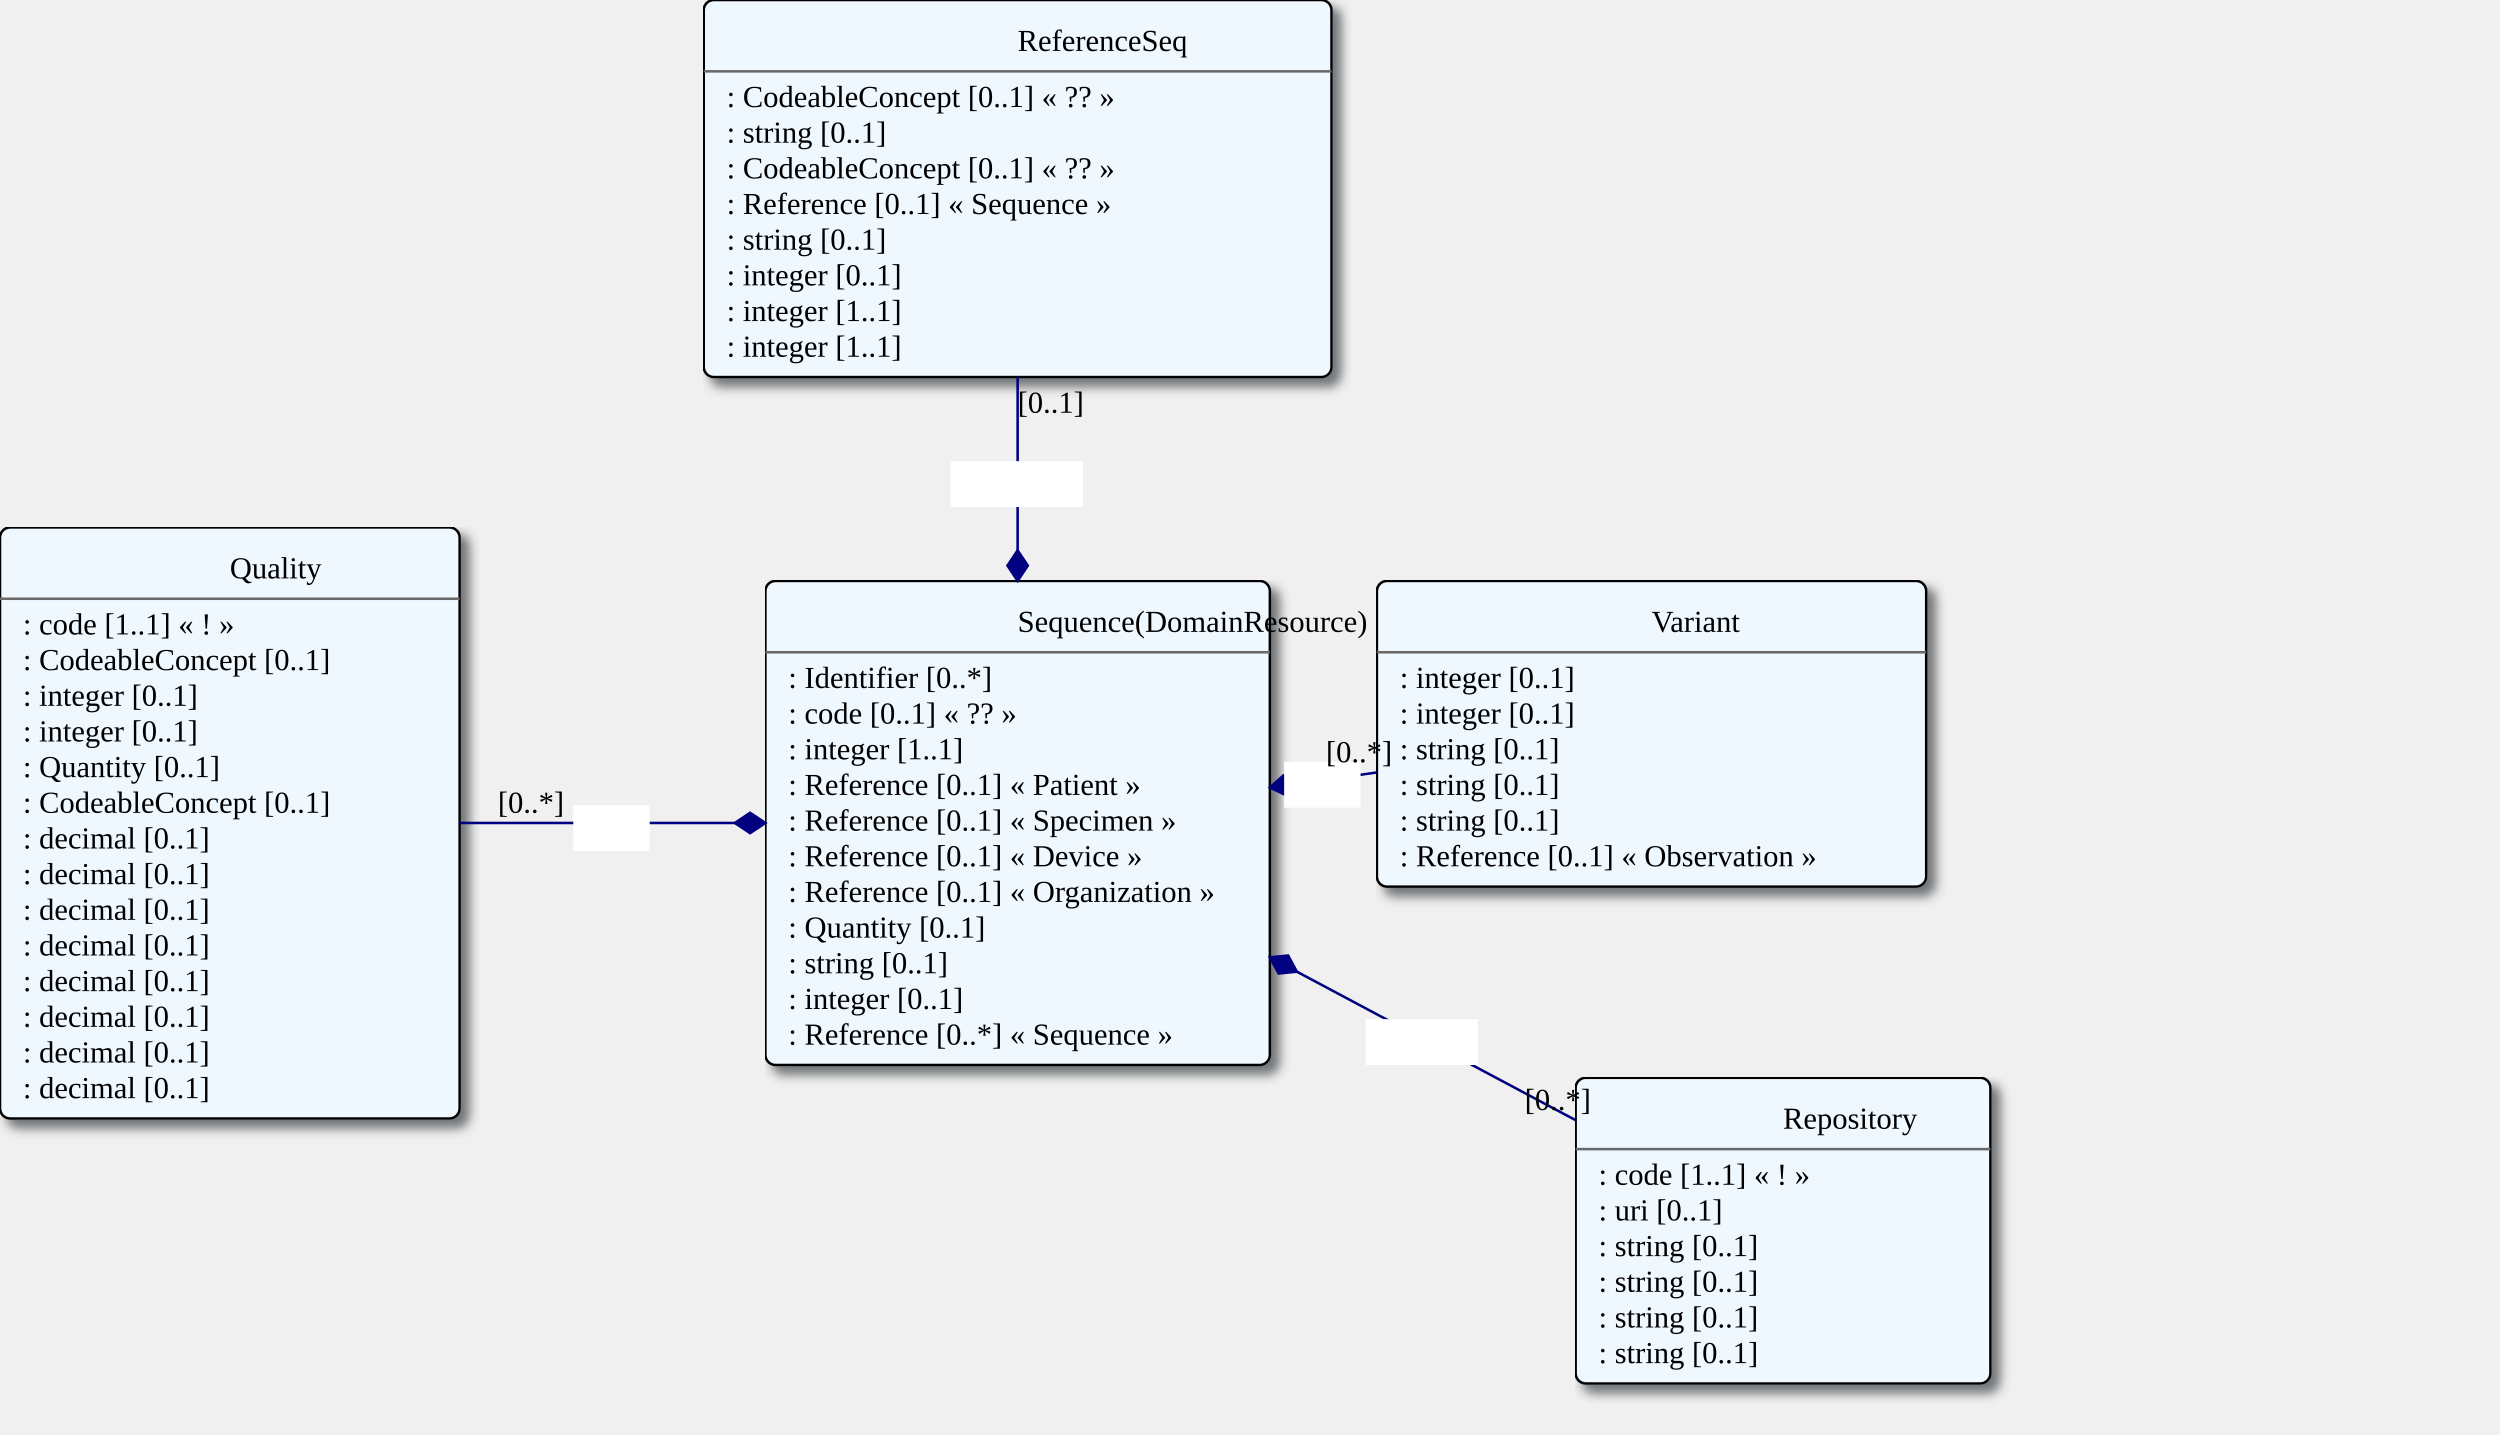
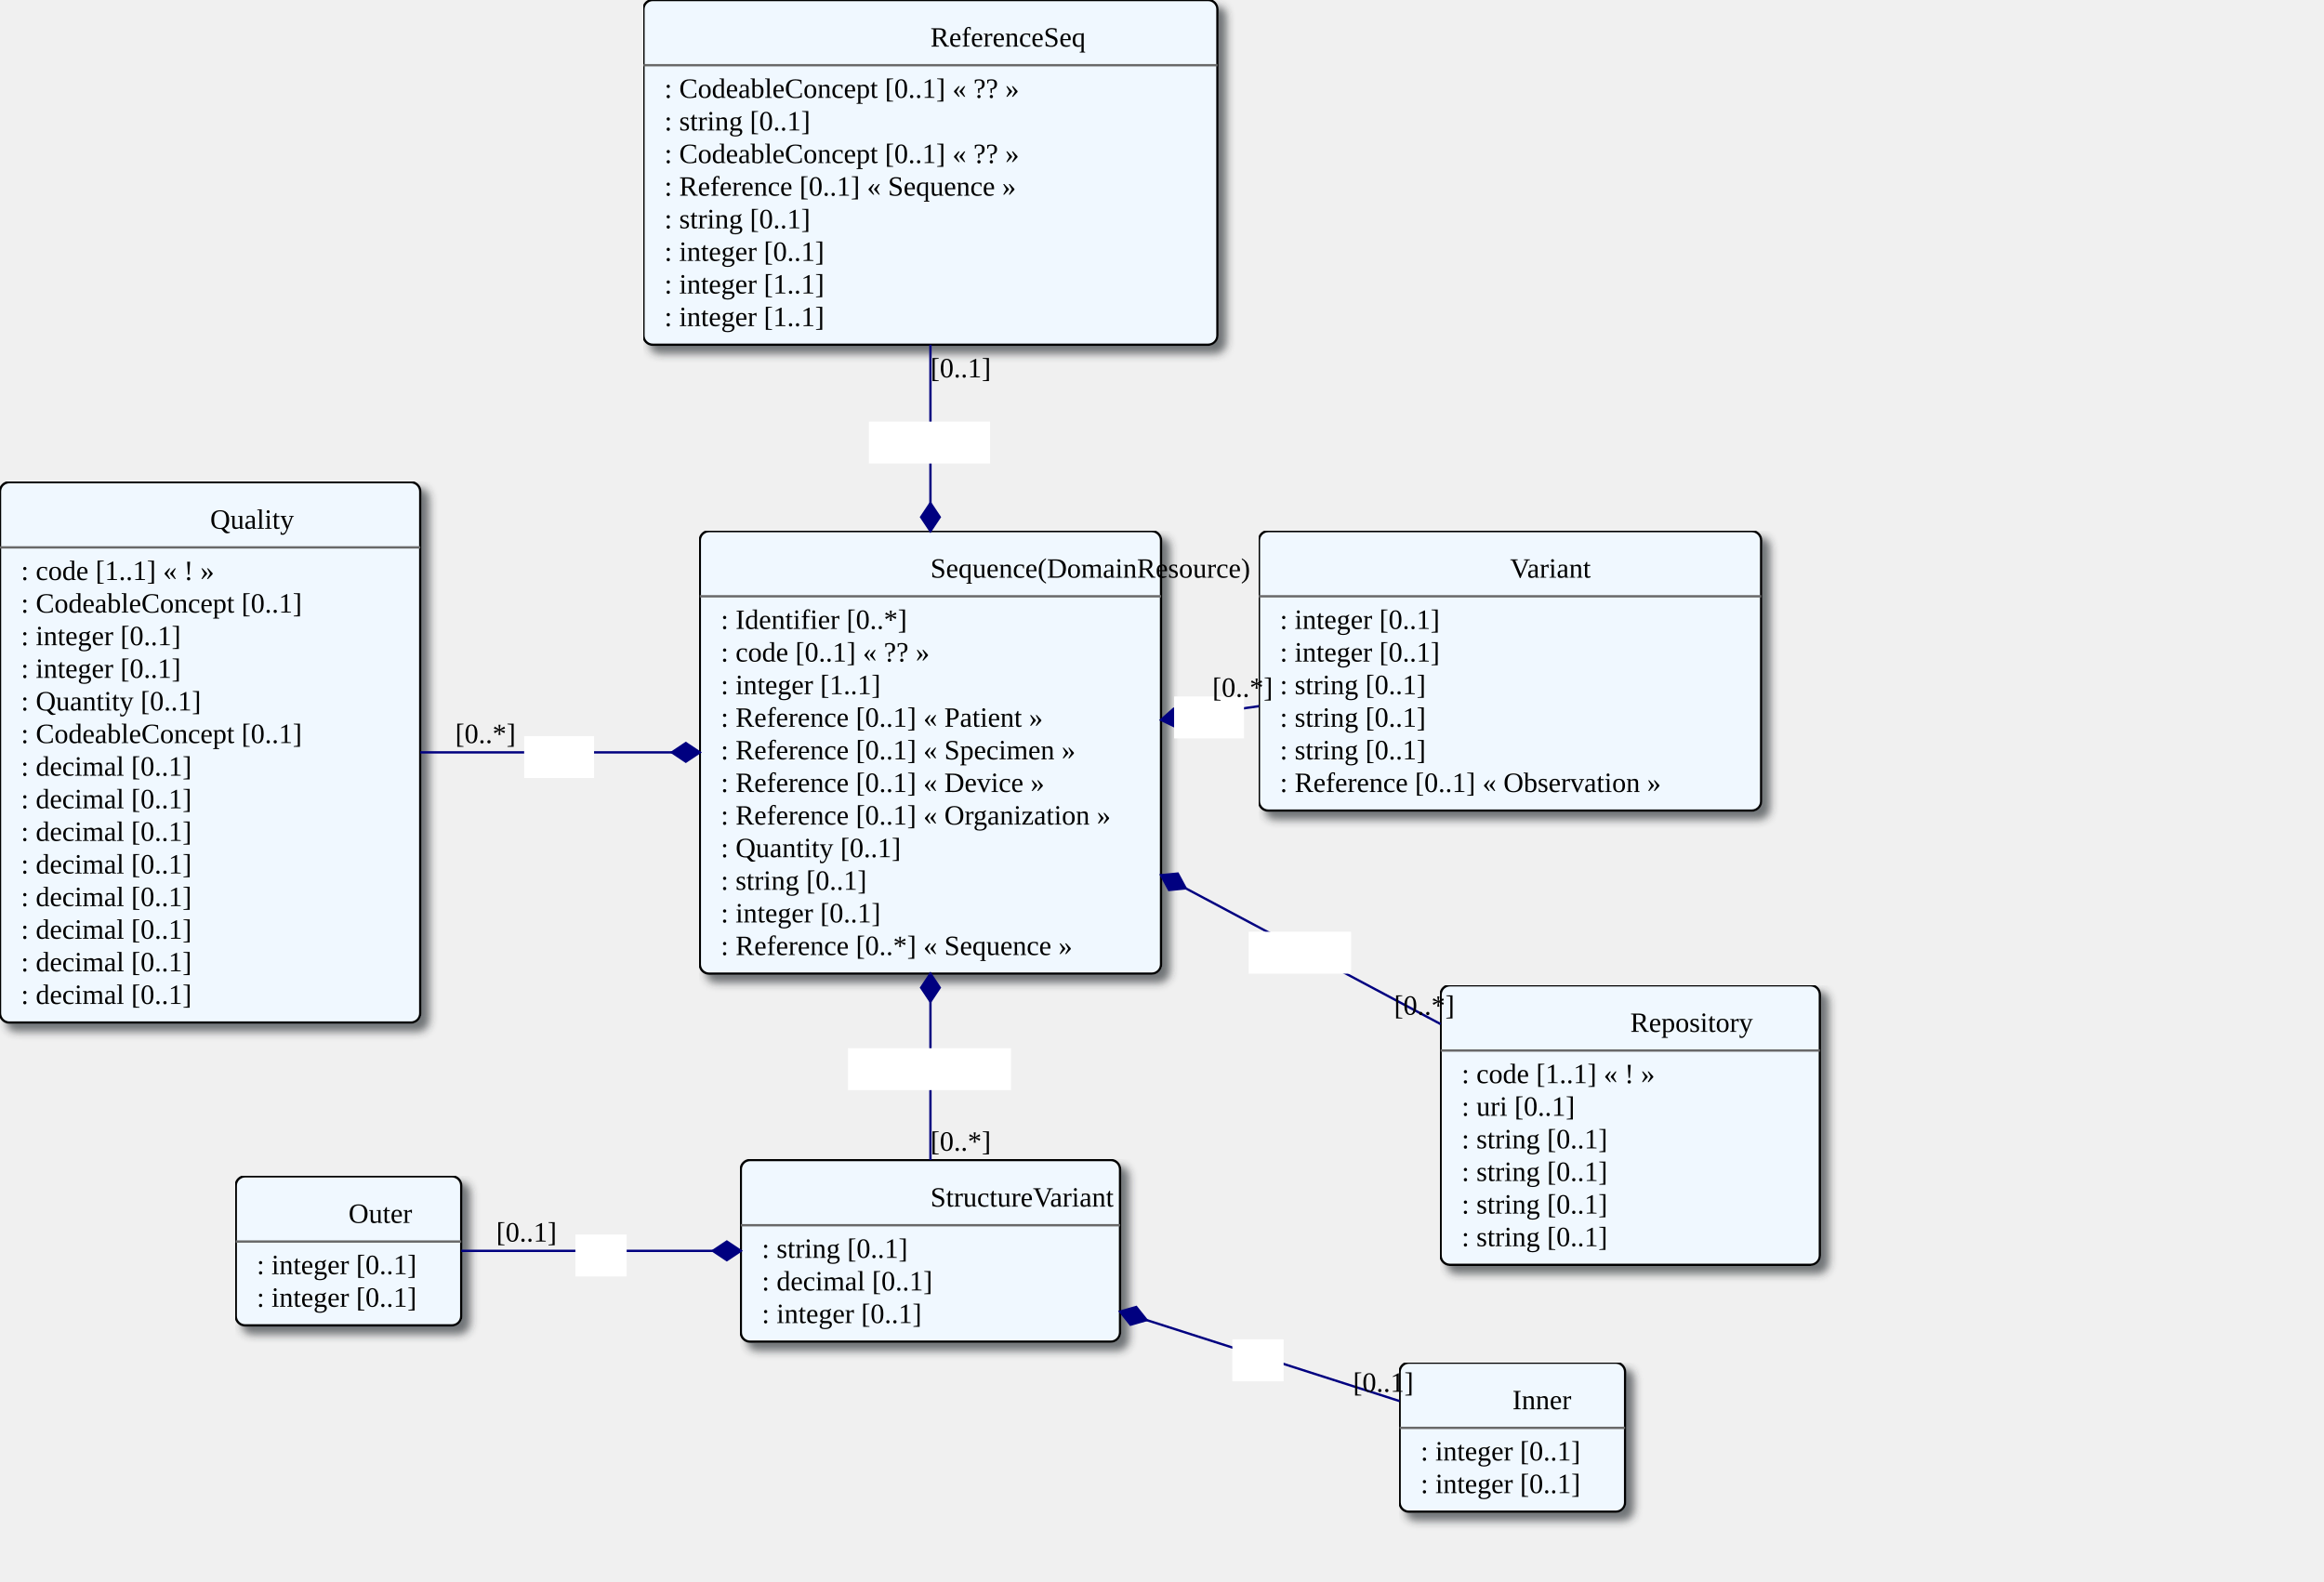
- <svg xmlns="http://www.w3.org/2000/svg" xmlns:xlink="http://www.w3.org/1999/xlink" version="1.1" width="981.2" height="563.0">
+ <svg xmlns="http://www.w3.org/2000/svg" xmlns:xlink="http://www.w3.org/1999/xlink" version="1.1" width="997.6" height="679.0">
  <defs>
    <filter id="shadow1" x="0" y="0" width="200%" height="200%">
      <feOffset result="offOut" in="SourceGraphic" dx="3" dy="3" />
      <feColorMatrix result="matrixOut" in="offOut" type="matrix" values="0.2 0 0 0 0 0 0.2 0 0 0 0 0 0.2 0 0 0 0 0 1 0" />
      <feGaussianBlur result="blurOut" in="matrixOut" stdDeviation="2" />
      <feBlend in="SourceGraphic" in2="blurOut" mode="normal" />
    </filter>
  </defs>
  <g>
    <rect x="300.4" y="228.0" rx="4" ry="4" width="198" height="190.0" filter="url(#shadow1)" style="fill:#f0f8ff;stroke:black;stroke-width:1" />
    <line x1="300.4" y1="256.0" x2="498.4" y2="256.0" style="stroke:dimgrey;stroke-width:1" />
    <text x="399.4" y="248.0" fill="black" class="diagram-class-title  diagram-class-resource">Sequence<tspan class="diagram-class-title-link"> (<a xlink:href="domainresource.html" class="diagram-class-reference">DomainResource</a>)</tspan>
    </text>
    <text x="306.4" y="270.0" fill="black" class="diagram-class-detail">
      <a xlink:href="sequence-definitions.html#Sequence.identifier" /> : <a xlink:href="datatypes.html#Identifier">Identifier</a> [0..*]</text>
    <text x="306.4" y="284.0" fill="black" class="diagram-class-detail">
      <a xlink:href="sequence-definitions.html#Sequence.type" /> : <a xlink:href="datatypes.html#code">code</a> [0..1] « <a xlink:href="valueset-sequence-type.html" />?? »</text>
    <text x="306.4" y="298.0" fill="black" class="diagram-class-detail">
      <a xlink:href="sequence-definitions.html#Sequence.coordinateSystem" /> : <a xlink:href="datatypes.html#integer">integer</a> [1..1]</text>
    <text x="306.4" y="312.0" fill="black" class="diagram-class-detail">
      <a xlink:href="sequence-definitions.html#Sequence.patient" /> : <a xlink:href="references.html#Reference">Reference</a> [0..1] « <a xlink:href="patient.html#Patient">Patient</a> »</text>
    <text x="306.4" y="326.0" fill="black" class="diagram-class-detail">
      <a xlink:href="sequence-definitions.html#Sequence.specimen" /> : <a xlink:href="references.html#Reference">Reference</a> [0..1] « <a xlink:href="specimen.html#Specimen">Specimen</a> »</text>
    <text x="306.4" y="340.0" fill="black" class="diagram-class-detail">
      <a xlink:href="sequence-definitions.html#Sequence.device" /> : <a xlink:href="references.html#Reference">Reference</a> [0..1] « <a xlink:href="device.html#Device">Device</a> »</text>
    <text x="306.4" y="354.0" fill="black" class="diagram-class-detail">
      <a xlink:href="sequence-definitions.html#Sequence.performer" /> : <a xlink:href="references.html#Reference">Reference</a> [0..1] « <a xlink:href="organization.html#Organization">Organization</a> »</text>
    <text x="306.4" y="368.0" fill="black" class="diagram-class-detail">
      <a xlink:href="sequence-definitions.html#Sequence.quantity" /> : <a xlink:href="datatypes.html#Quantity">Quantity</a> [0..1]</text>
    <text x="306.4" y="382.0" fill="black" class="diagram-class-detail">
      <a xlink:href="sequence-definitions.html#Sequence.observedSeq" /> : <a xlink:href="datatypes.html#string">string</a> [0..1]</text>
    <text x="306.4" y="396.0" fill="black" class="diagram-class-detail">
      <a xlink:href="sequence-definitions.html#Sequence.readCoverage" /> : <a xlink:href="datatypes.html#integer">integer</a> [0..1]</text>
    <text x="306.4" y="410.0" fill="black" class="diagram-class-detail">
      <a xlink:href="sequence-definitions.html#Sequence.pointer" /> : <a xlink:href="references.html#Reference">Reference</a> [0..*] « <a xlink:href="sequence.html#Sequence">Sequence</a> »</text>
    <g>
      <rect x="276.2" y="0.0" rx="4" ry="4" width="246.4" height="148.0" filter="url(#shadow1)" style="fill:#f0f8ff;stroke:black;stroke-width:1" />
      <line x1="276.2" y1="28.0" x2="522.6" y2="28.0" style="stroke:dimgrey;stroke-width:1" />
      <text x="399.4" y="20.0" fill="black" class="diagram-class-title">ReferenceSeq</text>
      <text x="282.2" y="42.0" fill="black" class="diagram-class-detail">
        <a xlink:href="sequence-definitions.html#Sequence.referenceSeq.chromosome" /> : <a xlink:href="datatypes.html#CodeableConcept">CodeableConcept</a> [0..1] « <a xlink:href="valueset-chromosome-human.html" />?? »</text>
      <text x="282.2" y="56.0" fill="black" class="diagram-class-detail">
        <a xlink:href="sequence-definitions.html#Sequence.referenceSeq.genomeBuild" /> : <a xlink:href="datatypes.html#string">string</a> [0..1]</text>
      <text x="282.2" y="70.0" fill="black" class="diagram-class-detail">
        <a xlink:href="sequence-definitions.html#Sequence.referenceSeq.referenceSeqId" /> : <a xlink:href="datatypes.html#CodeableConcept">CodeableConcept</a> [0..1] « <a xlink:href="valueset-sequence-referenceSeq.html" />?? »</text>
      <text x="282.2" y="84.0" fill="black" class="diagram-class-detail">
        <a xlink:href="sequence-definitions.html#Sequence.referenceSeq.referenceSeqPointer" /> : <a xlink:href="references.html#Reference">Reference</a> [0..1] « <a xlink:href="sequence.html#Sequence">Sequence</a> »</text>
      <text x="282.2" y="98.0" fill="black" class="diagram-class-detail">
        <a xlink:href="sequence-definitions.html#Sequence.referenceSeq.referenceSeqString" /> : <a xlink:href="datatypes.html#string">string</a> [0..1]</text>
      <text x="282.2" y="112.0" fill="black" class="diagram-class-detail">
        <a xlink:href="sequence-definitions.html#Sequence.referenceSeq.strand" /> : <a xlink:href="datatypes.html#integer">integer</a> [0..1]</text>
      <text x="282.2" y="126.0" fill="black" class="diagram-class-detail">
        <a xlink:href="sequence-definitions.html#Sequence.referenceSeq.windowStart" /> : <a xlink:href="datatypes.html#integer">integer</a> [1..1]</text>
      <text x="282.2" y="140.0" fill="black" class="diagram-class-detail">
        <a xlink:href="sequence-definitions.html#Sequence.referenceSeq.windowEnd" /> : <a xlink:href="datatypes.html#integer">integer</a> [1..1]</text>
    </g>
    <g>
      <rect x="540.4" y="228.0" rx="4" ry="4" width="215.6" height="120.0" filter="url(#shadow1)" style="fill:#f0f8ff;stroke:black;stroke-width:1" />
      <line x1="540.4" y1="256.0" x2="756.0" y2="256.0" style="stroke:dimgrey;stroke-width:1" />
      <text x="648.2" y="248.0" fill="black" class="diagram-class-title">Variant</text>
      <text x="546.4" y="270.0" fill="black" class="diagram-class-detail">
        <a xlink:href="sequence-definitions.html#Sequence.variant.start" /> : <a xlink:href="datatypes.html#integer">integer</a> [0..1]</text>
      <text x="546.4" y="284.0" fill="black" class="diagram-class-detail">
        <a xlink:href="sequence-definitions.html#Sequence.variant.end" /> : <a xlink:href="datatypes.html#integer">integer</a> [0..1]</text>
      <text x="546.4" y="298.0" fill="black" class="diagram-class-detail">
        <a xlink:href="sequence-definitions.html#Sequence.variant.observedAllele" /> : <a xlink:href="datatypes.html#string">string</a> [0..1]</text>
      <text x="546.4" y="312.0" fill="black" class="diagram-class-detail">
        <a xlink:href="sequence-definitions.html#Sequence.variant.referenceAllele" /> : <a xlink:href="datatypes.html#string">string</a> [0..1]</text>
      <text x="546.4" y="326.0" fill="black" class="diagram-class-detail">
        <a xlink:href="sequence-definitions.html#Sequence.variant.cigar" /> : <a xlink:href="datatypes.html#string">string</a> [0..1]</text>
      <text x="546.4" y="340.0" fill="black" class="diagram-class-detail">
        <a xlink:href="sequence-definitions.html#Sequence.variant.variantPointer" /> : <a xlink:href="references.html#Reference">Reference</a> [0..1] « <a xlink:href="observation.html#Observation">Observation</a> »</text>
    </g>
    <g>
      <rect x="0.0" y="207.0" rx="4" ry="4" width="180.4" height="232.0" filter="url(#shadow1)" style="fill:#f0f8ff;stroke:black;stroke-width:1" />
      <line x1="0.0" y1="235.0" x2="180.4" y2="235.0" style="stroke:dimgrey;stroke-width:1" />
      <text x="90.2" y="227.0" fill="black" class="diagram-class-title">Quality</text>
      <text x="6.0" y="249.0" fill="black" class="diagram-class-detail">
        <a xlink:href="sequence-definitions.html#Sequence.quality.type" /> : <a xlink:href="datatypes.html#code">code</a> [1..1] « <a xlink:href="valueset-quality-type.html" />! »</text>
      <text x="6.0" y="263.0" fill="black" class="diagram-class-detail">
        <a xlink:href="sequence-definitions.html#Sequence.quality.standardSequence" /> : <a xlink:href="datatypes.html#CodeableConcept">CodeableConcept</a> [0..1]</text>
      <text x="6.0" y="277.0" fill="black" class="diagram-class-detail">
        <a xlink:href="sequence-definitions.html#Sequence.quality.start" /> : <a xlink:href="datatypes.html#integer">integer</a> [0..1]</text>
      <text x="6.0" y="291.0" fill="black" class="diagram-class-detail">
        <a xlink:href="sequence-definitions.html#Sequence.quality.end" /> : <a xlink:href="datatypes.html#integer">integer</a> [0..1]</text>
      <text x="6.0" y="305.0" fill="black" class="diagram-class-detail">
        <a xlink:href="sequence-definitions.html#Sequence.quality.score" /> : <a xlink:href="datatypes.html#Quantity">Quantity</a> [0..1]</text>
      <text x="6.0" y="319.0" fill="black" class="diagram-class-detail">
        <a xlink:href="sequence-definitions.html#Sequence.quality.method" /> : <a xlink:href="datatypes.html#CodeableConcept">CodeableConcept</a> [0..1]</text>
      <text x="6.0" y="333.0" fill="black" class="diagram-class-detail">
        <a xlink:href="sequence-definitions.html#Sequence.quality.truthTP" /> : <a xlink:href="datatypes.html#decimal">decimal</a> [0..1]</text>
      <text x="6.0" y="347.0" fill="black" class="diagram-class-detail">
        <a xlink:href="sequence-definitions.html#Sequence.quality.queryTP" /> : <a xlink:href="datatypes.html#decimal">decimal</a> [0..1]</text>
      <text x="6.0" y="361.0" fill="black" class="diagram-class-detail">
        <a xlink:href="sequence-definitions.html#Sequence.quality.truthFN" /> : <a xlink:href="datatypes.html#decimal">decimal</a> [0..1]</text>
      <text x="6.0" y="375.0" fill="black" class="diagram-class-detail">
        <a xlink:href="sequence-definitions.html#Sequence.quality.queryFP" /> : <a xlink:href="datatypes.html#decimal">decimal</a> [0..1]</text>
      <text x="6.0" y="389.0" fill="black" class="diagram-class-detail">
        <a xlink:href="sequence-definitions.html#Sequence.quality.gtFP" /> : <a xlink:href="datatypes.html#decimal">decimal</a> [0..1]</text>
      <text x="6.0" y="403.0" fill="black" class="diagram-class-detail">
        <a xlink:href="sequence-definitions.html#Sequence.quality.precision" /> : <a xlink:href="datatypes.html#decimal">decimal</a> [0..1]</text>
      <text x="6.0" y="417.0" fill="black" class="diagram-class-detail">
        <a xlink:href="sequence-definitions.html#Sequence.quality.recall" /> : <a xlink:href="datatypes.html#decimal">decimal</a> [0..1]</text>
      <text x="6.0" y="431.0" fill="black" class="diagram-class-detail">
        <a xlink:href="sequence-definitions.html#Sequence.quality.fScore" /> : <a xlink:href="datatypes.html#decimal">decimal</a> [0..1]</text>
    </g>
    <g>
      <rect x="618.4" y="423.0" rx="4" ry="4" width="162.8" height="120.0" filter="url(#shadow1)" style="fill:#f0f8ff;stroke:black;stroke-width:1" />
      <line x1="618.4" y1="451.0" x2="781.2" y2="451.0" style="stroke:dimgrey;stroke-width:1" />
      <text x="699.8" y="443.0" fill="black" class="diagram-class-title">Repository</text>
      <text x="624.4" y="465.0" fill="black" class="diagram-class-detail">
        <a xlink:href="sequence-definitions.html#Sequence.repository.type" /> : <a xlink:href="datatypes.html#code">code</a> [1..1] « <a xlink:href="valueset-repository-type.html" />! »</text>
      <text x="624.4" y="479.0" fill="black" class="diagram-class-detail">
        <a xlink:href="sequence-definitions.html#Sequence.repository.url" /> : <a xlink:href="datatypes.html#uri">uri</a> [0..1]</text>
      <text x="624.4" y="493.0" fill="black" class="diagram-class-detail">
        <a xlink:href="sequence-definitions.html#Sequence.repository.name" /> : <a xlink:href="datatypes.html#string">string</a> [0..1]</text>
      <text x="624.4" y="507.0" fill="black" class="diagram-class-detail">
        <a xlink:href="sequence-definitions.html#Sequence.repository.datasetId" /> : <a xlink:href="datatypes.html#string">string</a> [0..1]</text>
      <text x="624.4" y="521.0" fill="black" class="diagram-class-detail">
        <a xlink:href="sequence-definitions.html#Sequence.repository.variantsetId" /> : <a xlink:href="datatypes.html#string">string</a> [0..1]</text>
      <text x="624.4" y="535.0" fill="black" class="diagram-class-detail">
        <a xlink:href="sequence-definitions.html#Sequence.repository.readsetId" /> : <a xlink:href="datatypes.html#string">string</a> [0..1]</text>
    </g>
+     <g>
+       <rect x="318.0" y="498.0" rx="4" ry="4" width="162.8" height="78.0" filter="url(#shadow1)" style="fill:#f0f8ff;stroke:black;stroke-width:1" />
+       <line x1="318.0" y1="526.0" x2="480.8" y2="526.0" style="stroke:dimgrey;stroke-width:1" />
+       <text x="399.4" y="518.0" fill="black" class="diagram-class-title">StructureVariant</text>
+       <text x="324.0" y="540.0" fill="black" class="diagram-class-detail">
+         <a xlink:href="sequence-definitions.html#Sequence.structureVariant.precisionOfBoundaries" /> : <a xlink:href="datatypes.html#string">string</a> [0..1]</text>
+       <text x="324.0" y="554.0" fill="black" class="diagram-class-detail">
+         <a xlink:href="sequence-definitions.html#Sequence.structureVariant.reportedaCGHRatio" /> : <a xlink:href="datatypes.html#decimal">decimal</a> [0..1]</text>
+       <text x="324.0" y="568.0" fill="black" class="diagram-class-detail">
+         <a xlink:href="sequence-definitions.html#Sequence.structureVariant.length" /> : <a xlink:href="datatypes.html#integer">integer</a> [0..1]</text>
+       <g>
+         <rect x="101.2" y="505.0" rx="4" ry="4" width="96.8" height="64.0" filter="url(#shadow1)" style="fill:#f0f8ff;stroke:black;stroke-width:1" />
+         <line x1="101.2" y1="533.0" x2="198.0" y2="533.0" style="stroke:dimgrey;stroke-width:1" />
+         <text x="149.6" y="525.0" fill="black" class="diagram-class-title">Outer</text>
+         <text x="107.2" y="547.0" fill="black" class="diagram-class-detail">
+           <a xlink:href="sequence-definitions.html#Sequence.structureVariant.outer.start" /> : <a xlink:href="datatypes.html#integer">integer</a> [0..1]</text>
+         <text x="107.2" y="561.0" fill="black" class="diagram-class-detail">
+           <a xlink:href="sequence-definitions.html#Sequence.structureVariant.outer.end" /> : <a xlink:href="datatypes.html#integer">integer</a> [0..1]</text>
+       </g>
+       <g>
+         <rect x="600.8" y="585.0" rx="4" ry="4" width="96.8" height="64.0" filter="url(#shadow1)" style="fill:#f0f8ff;stroke:black;stroke-width:1" />
+         <line x1="600.8" y1="613.0" x2="697.6" y2="613.0" style="stroke:dimgrey;stroke-width:1" />
+         <text x="649.2" y="605.0" fill="black" class="diagram-class-title">Inner</text>
+         <text x="606.8" y="627.0" fill="black" class="diagram-class-detail">
+           <a xlink:href="sequence-definitions.html#Sequence.structureVariant.inner.start" /> : <a xlink:href="datatypes.html#integer">integer</a> [0..1]</text>
+         <text x="606.8" y="641.0" fill="black" class="diagram-class-detail">
+           <a xlink:href="sequence-definitions.html#Sequence.structureVariant.inner.end" /> : <a xlink:href="datatypes.html#integer">integer</a> [0..1]</text>
+       </g>
+     </g>
  </g>
  <line x1="399.4" y1="228.0" x2="399.4" y2="148.0" style="stroke:navy;stroke-width:1" />
  <polygon points="399.4,228.0 405.4,232.0 411.4,228.0 405.4,224.0 399.4,228.0" style="fill:navy;stroke:navy;stroke-width:1" transform="rotate(-90.0 399.4 228.0)" />
  <rect x="373.0" y="181.0" width="52.0" height="18.0" style="fill:white;stroke:black;stroke-width:0" />
  <text x="399.0" y="191.0" fill="black" class="diagram-class-linkage">
    <a xlink:href="sequence-definitions.html#Sequence.referenceSeq" />
  </text>
  <text x="399.4" y="162.0" fill="black" class="diagram-class-linkage">[0..1]</text>
  <line x1="498.4" y1="309.073" x2="540.4" y2="303.165" style="stroke:navy;stroke-width:1" />
  <polygon points="498.4,309.073 504.4,313.073 510.4,309.073 504.4,305.073 498.4,309.073" style="fill:navy;stroke:navy;stroke-width:1" transform="rotate(-8.007552 498.4 309.0732)" />
  <rect x="504.0" y="299.0" width="30.0" height="18.0" style="fill:white;stroke:black;stroke-width:0" />
  <text x="519.0" y="309.0" fill="black" class="diagram-class-linkage">
    <a xlink:href="sequence-definitions.html#Sequence.variant" />
  </text>
  <text x="520.4" y="299.165" fill="black" class="diagram-class-linkage">[0..*]</text>
  <line x1="300.4" y1="323.0" x2="180.4" y2="323.0" style="stroke:navy;stroke-width:1" />
  <polygon points="300.4,323.0 306.4,327.0 312.4,323.0 306.4,319.0 300.4,323.0" style="fill:navy;stroke:navy;stroke-width:1" transform="rotate(180.0 300.4 323.0)" />
  <rect x="225.0" y="316.0" width="30.0" height="18.0" style="fill:white;stroke:black;stroke-width:0" />
  <text x="240.0" y="326.0" fill="black" class="diagram-class-linkage">
    <a xlink:href="sequence-definitions.html#Sequence.quality" />
  </text>
  <text x="195.4" y="319.0" fill="black" class="diagram-class-linkage">[0..*]</text>
  <line x1="498.4" y1="375.73" x2="618.4" y2="439.644" style="stroke:navy;stroke-width:1" />
  <polygon points="498.4,375.73 504.4,379.73 510.4,375.73 504.4,371.73 498.4,375.73" style="fill:navy;stroke:navy;stroke-width:1" transform="rotate(28.0408 498.4 375.7297)" />
  <rect x="536.0" y="400.0" width="44.0" height="18.0" style="fill:white;stroke:black;stroke-width:0" />
  <text x="558.0" y="410.0" fill="black" class="diagram-class-linkage">
    <a xlink:href="sequence-definitions.html#Sequence.repository" />
  </text>
  <text x="598.4" y="435.644" fill="black" class="diagram-class-linkage">[0..*]</text>
+   <line x1="318.0" y1="537.0" x2="198.0" y2="537.0" style="stroke:navy;stroke-width:1" />
+   <polygon points="318.0,537.0 324.0,541.0 330.0,537.0 324.0,533.0 318.0,537.0" style="fill:navy;stroke:navy;stroke-width:1" transform="rotate(180.0 318.0 537.0)" />
+   <rect x="247.0" y="530.0" width="22.0" height="18.0" style="fill:white;stroke:black;stroke-width:0" />
+   <text x="258.0" y="540.0" fill="black" class="diagram-class-linkage">
+     <a xlink:href="sequence-definitions.html#Sequence.structureVariant.outer" />
+   </text>
+   <text x="213.0" y="533.0" fill="black" class="diagram-class-linkage">[0..1]</text>
+   <line x1="480.8" y1="563.069" x2="600.8" y2="601.5" style="stroke:navy;stroke-width:1" />
+   <polygon points="480.8,563.069 486.8,567.069 492.8,563.069 486.8,559.069 480.8,563.069" style="fill:navy;stroke:navy;stroke-width:1" transform="rotate(17.75799 480.8 563.0689)" />
+   <rect x="529.0" y="575.0" width="22.0" height="18.0" style="fill:white;stroke:black;stroke-width:0" />
+   <text x="540.0" y="585.0" fill="black" class="diagram-class-linkage">
+     <a xlink:href="sequence-definitions.html#Sequence.structureVariant.inner" />
+   </text>
+   <text x="580.8" y="597.5" fill="black" class="diagram-class-linkage">[0..1]</text>
+   <line x1="399.4" y1="418" x2="399.4" y2="498" style="stroke:navy;stroke-width:1" />
+   <polygon points="399.4,418 405.4,422 411.4,418 405.4,414 399.4,418" style="fill:navy;stroke:navy;stroke-width:1" transform="rotate(90.0 399.4 418)" />
+   <rect x="364.0" y="450.0" width="70.0" height="18.0" style="fill:white;stroke:black;stroke-width:0" />
+   <text x="399.0" y="460.0" fill="black" class="diagram-class-linkage">
+     <a xlink:href="sequence-definitions.html#Sequence.structureVariant" />
+   </text>
+   <text x="399.4" y="494" fill="black" class="diagram-class-linkage">[0..*]</text>
</svg>
